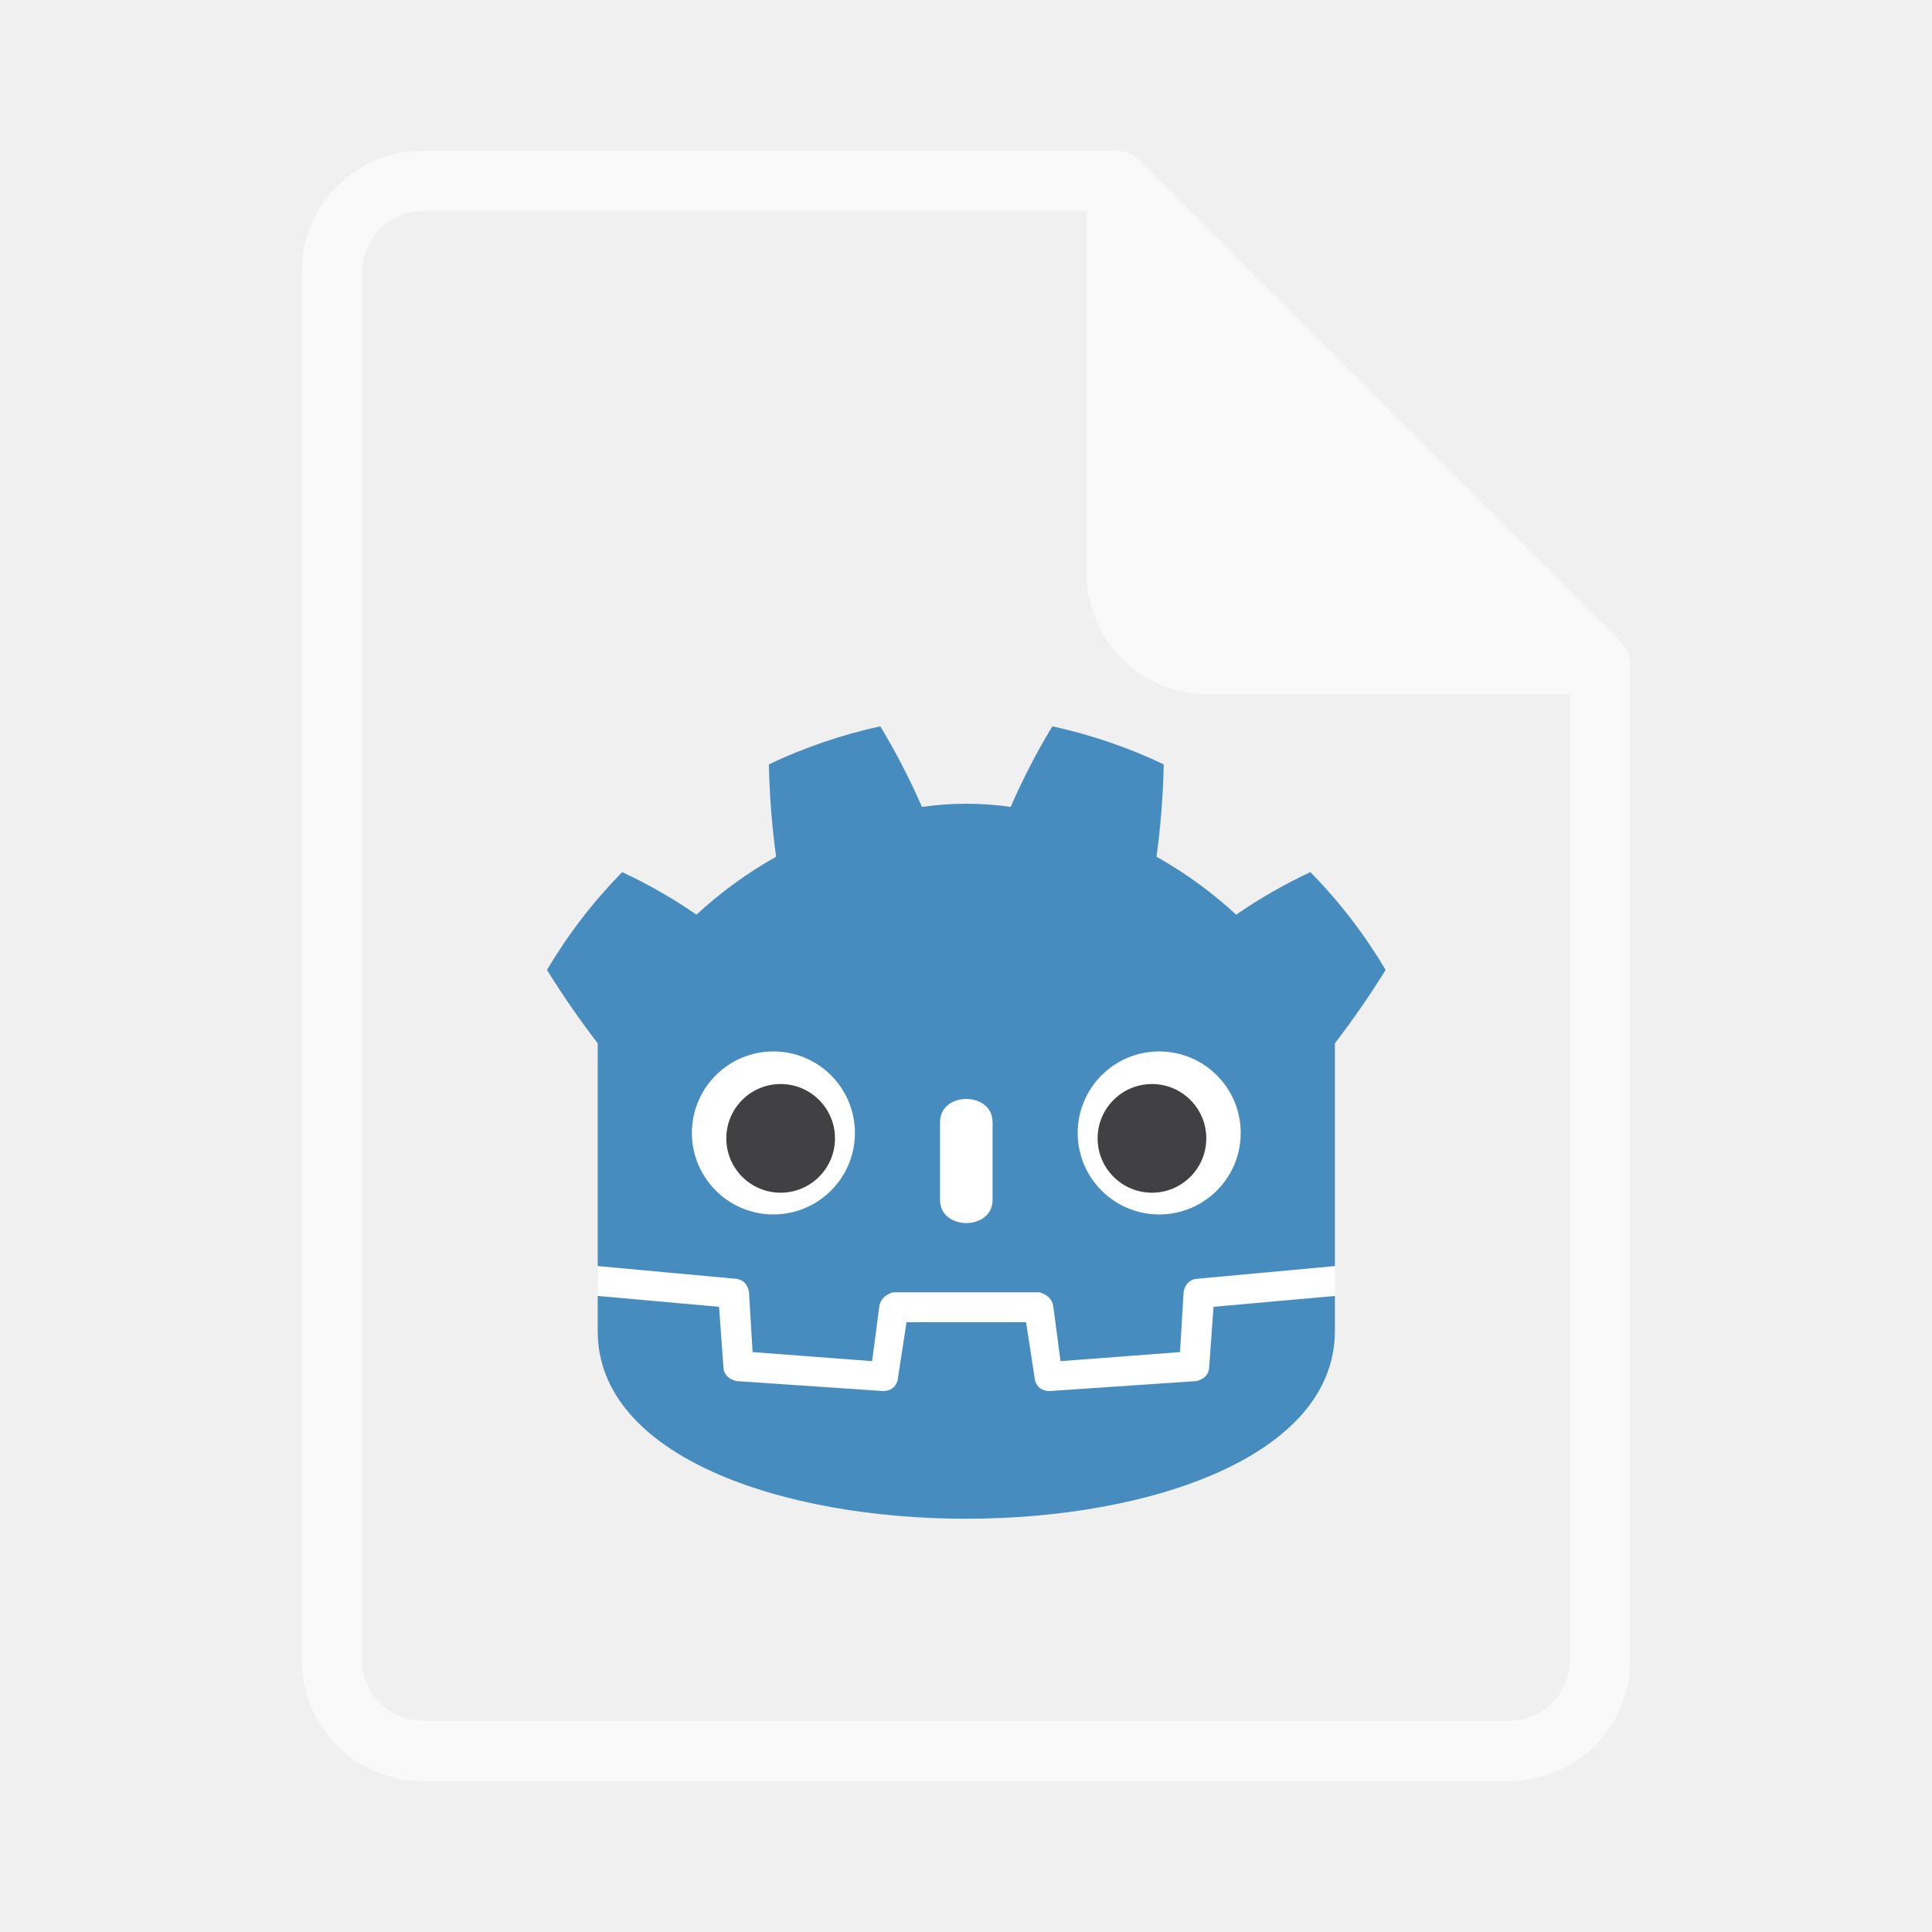
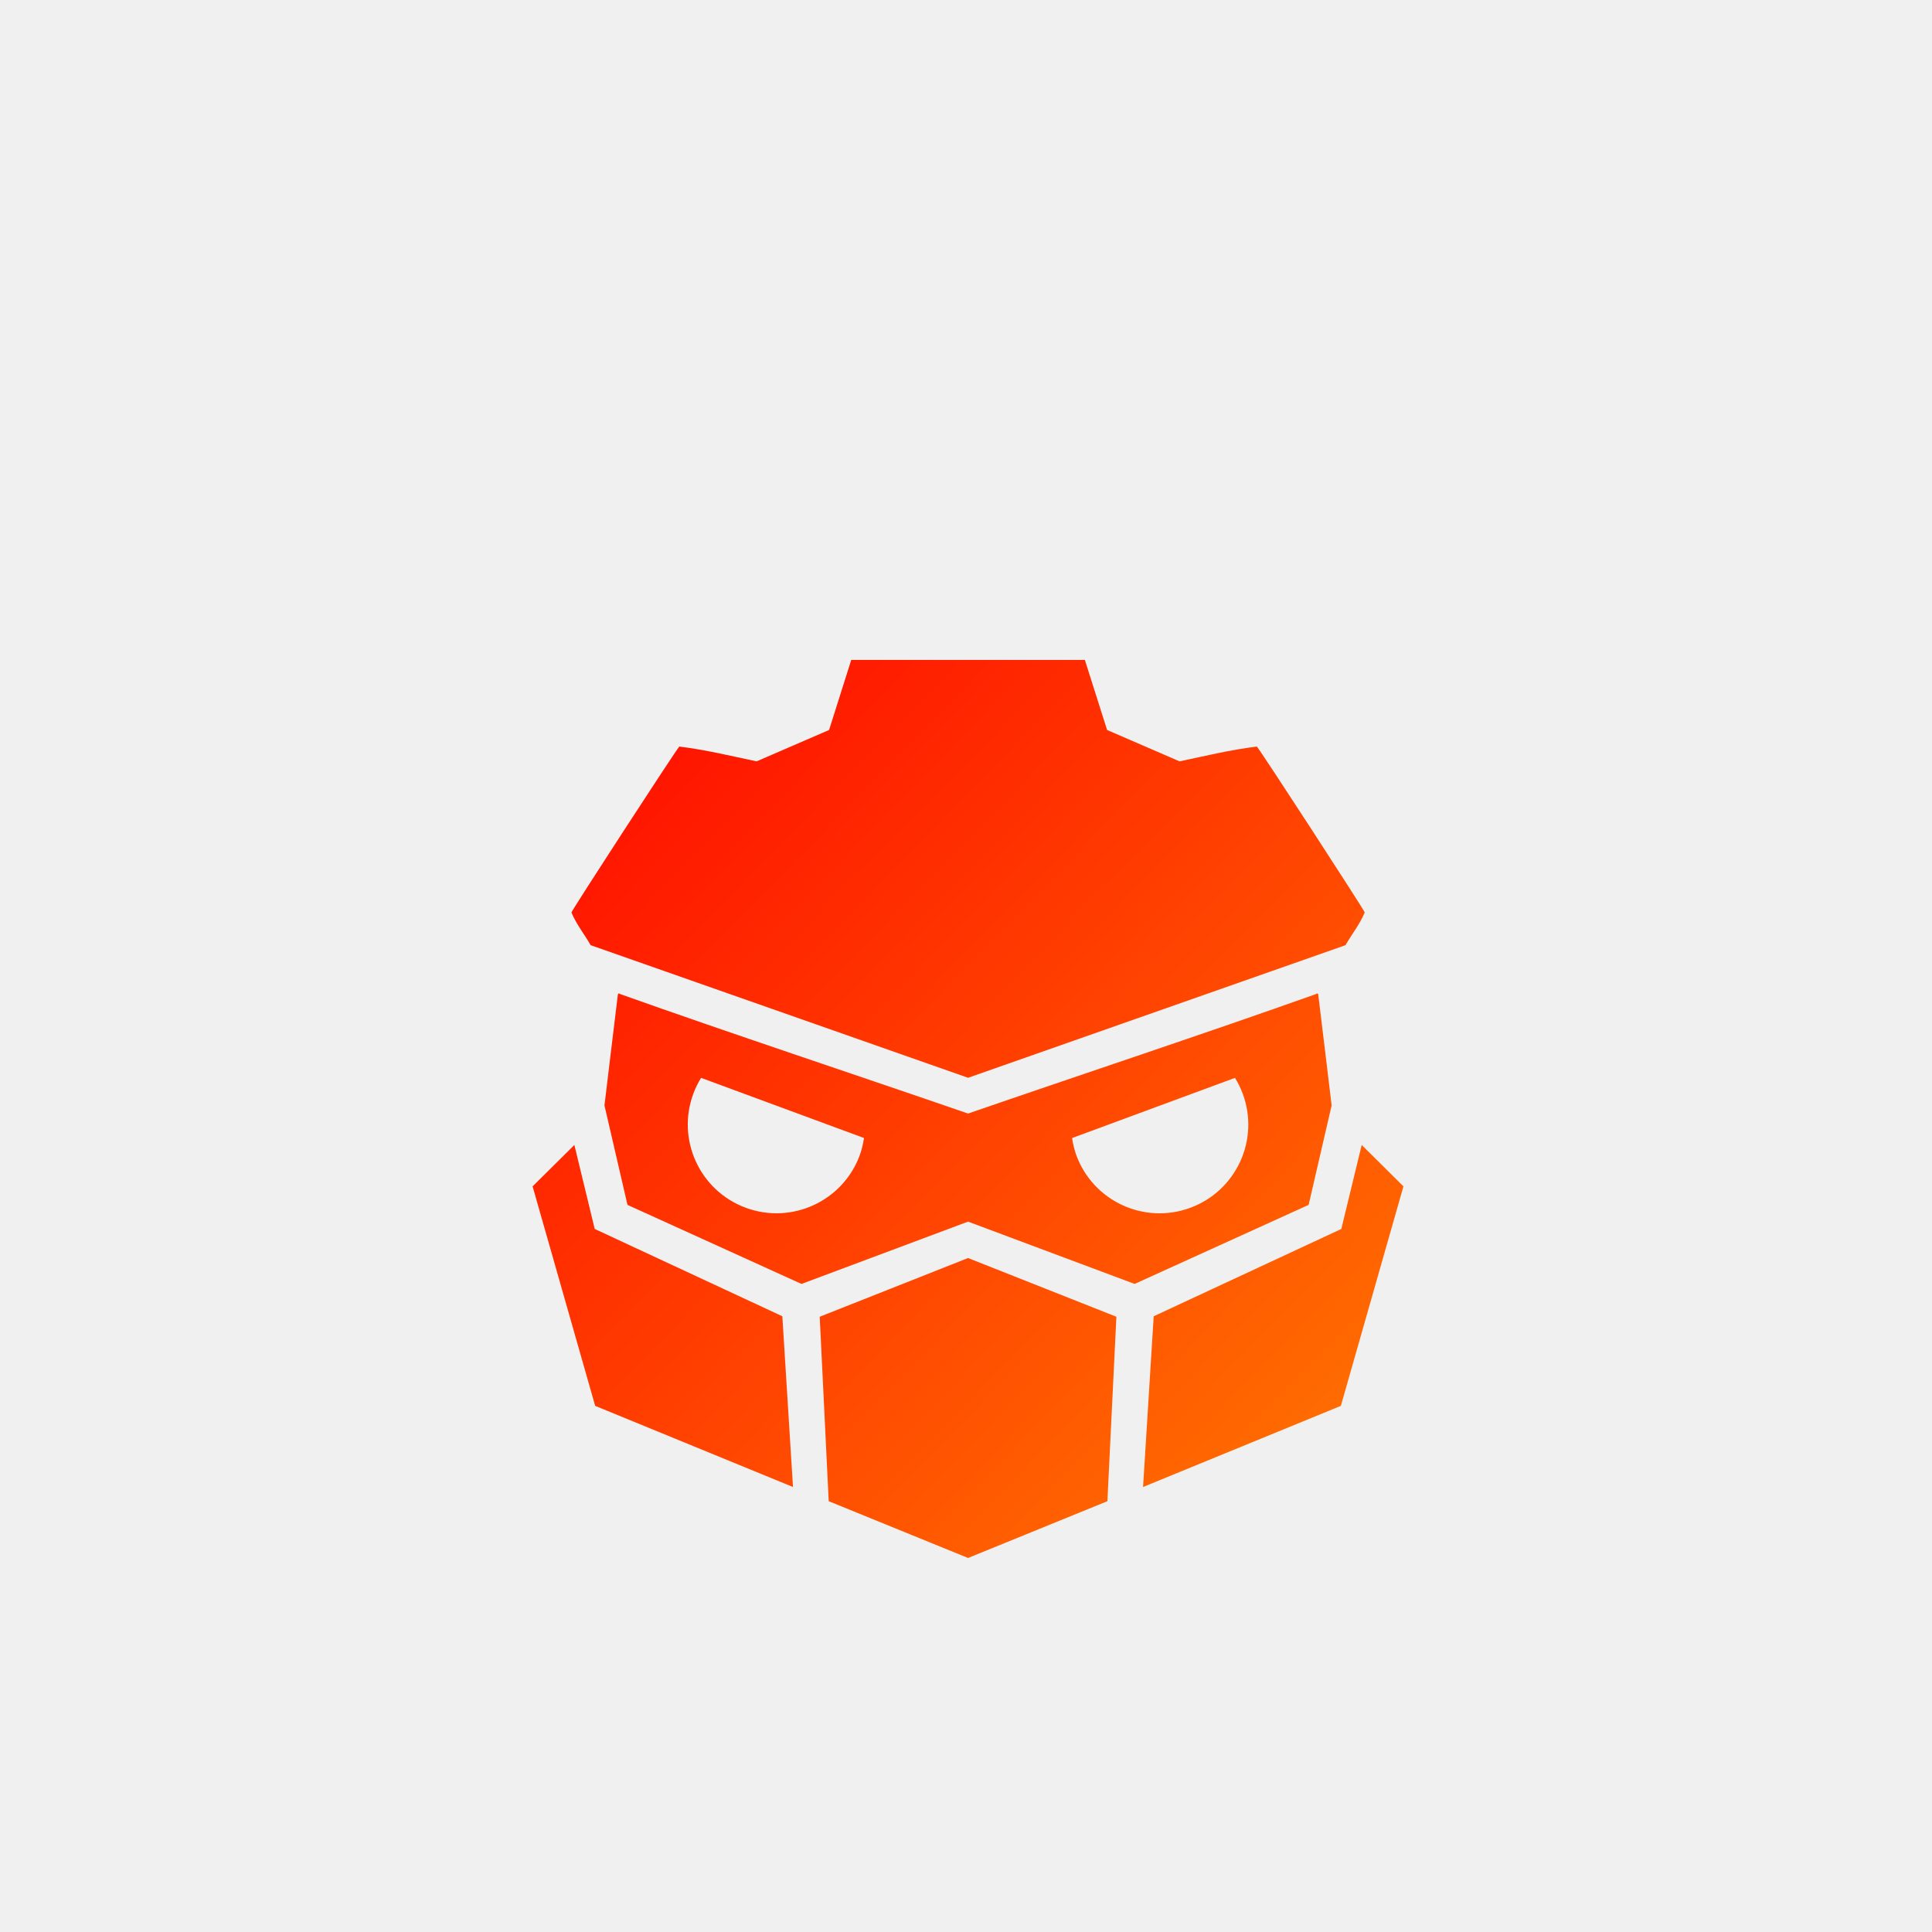
- <svg xmlns="http://www.w3.org/2000/svg" width="64" height="64">
-   <g fill="#fff" transform="matrix(.03 0 0 .03 16.65 21.75)">
-     <path d="M105 673v33q407 354 814 0v-33z" />
-     <path fill="#478cbf" d="m105 673 152 14q12 1 15 14l4 67 132 10 8-61q2-11 15-15h162q13 4 15 15l8 61 132-10 4-67q3-13 15-14l152-14V427q30-39 56-81-35-59-83-108-43 20-82 47-40-37-88-64 7-51 8-102-59-28-123-42-26 43-46 89-49-7-98 0-20-46-46-89-64 14-123 42 1 51 8 102-48 27-88 64-39-27-82-47-48 49-83 108 26 42 56 81zm0 33v39c0 276 813 276 814 0v-39l-134 12-5 69q-2 10-14 13l-162 11q-12 0-16-11l-10-65H446l-10 65q-4 11-16 11l-162-11q-12-3-14-13l-5-69z" />
-     <path d="M483 600c0 34 58 34 58 0v-86c0-34-58-34-58 0z" />
-     <circle cx="725" cy="526" r="90" />
-     <circle cx="299" cy="526" r="90" />
-   </g>
-   <g fill="#414042" transform="matrix(.03 0 0 .03 16.65 21.75)">
-     <circle cx="307" cy="532" r="60" />
-     <circle cx="717" cy="532" r="60" />
-   </g>
-   <path fill="#fff" fill-opacity=".6" d="M14 5a4 4 0 0 0-4 4v46a4 4 0 0 0 4 4h36a4 4 0 0 0 4-4V22a1 1 0 0 0-.285-.707l-16-16A1 1 0 0 0 37 5zm0 2h22v12a4 4 0 0 0 4 4h12v32a2 2 0 0 1-2 2H14a2 2 0 0 1-2-2V9a2 2 0 0 1 2-2z" />
+ <svg xmlns="http://www.w3.org/2000/svg" xmlns:xlink="http://www.w3.org/1999/xlink" width="64" height="64" version="1.1" id="svg6">
+   <defs id="defs6">
+     <linearGradient xlink:href="#linearGradient51" id="linearGradient1" gradientUnits="userSpaceOnUse" gradientTransform="matrix(0.3243163,0,0,0.3243163,-126.1933,-146.9241)" x1="455.851" y1="527.88" x2="528.307" y2="598.77" />
+     <linearGradient id="linearGradient51">
+       <stop style="stop-color:#ff1300;stop-opacity:1" offset="0" id="stop51" />
+       <stop style="stop-color:#ff6e01;stop-opacity:1" offset="1" id="stop52" />
+     </linearGradient>
+   </defs>
+   <path id="path117" style="font-variation-settings:normal;vector-effect:none;fill:url(#linearGradient1);fill-opacity:1;stroke-width:0.234;stroke-linecap:butt;stroke-linejoin:miter;stroke-miterlimit:4;stroke-dasharray:none;stroke-dashoffset:0;stroke-opacity:1;-inkscape-stroke:none;stop-color:#000000" d="m 28.199,21.86 -0.735,2.322 c -0.801,0.346 -1.601,0.692 -2.401,1.039 -0.849,-0.179 -1.701,-0.386 -2.561,-0.49 -0.136,0.153 -3.573,5.441 -3.572,5.495 0.158,0.388 0.43,0.722 0.636,1.084 l 12.503,4.393 12.503,-4.393 c 0.206,-0.363 0.478,-0.697 0.636,-1.084 6.14e-4,-0.055 -3.437,-5.342 -3.572,-5.495 -0.861,0.104 -1.712,0.311 -2.561,0.49 -0.8,-0.346 -1.601,-0.693 -2.401,-1.039 L 35.937,21.86 Z M 20.517,32.908 c -0.015,-0.005 -0.047,0.018 -0.048,0.026 -0.151,1.228 -0.445,3.685 -0.445,3.685 l 0.762,3.294 5.764,2.619 5.518,-2.064 5.518,2.064 5.764,-2.619 0.762,-3.294 c 0,0 -0.294,-2.457 -0.445,-3.685 -0.001,-0.01 -0.056,-0.048 -0.056,-0.01 -3.773,1.341 -7.709,2.641 -11.542,3.964 -3.833,-1.323 -7.769,-2.622 -11.542,-3.964 0,-0.01 -0.004,-0.014 -0.009,-0.016 z m 2.709,2.798 5.395,1.992 a 2.939,2.939 0 0 1 -0.141,0.572 2.939,2.939 0 0 1 -3.775,1.739 2.939,2.939 0 0 1 -1.739,-3.775 2.939,2.939 0 0 1 0.259,-0.529 z m 17.684,0 a 2.939,2.939 0 0 1 0.259,0.529 2.939,2.939 0 0 1 -1.739,3.775 2.939,2.939 0 0 1 -3.775,-1.739 2.939,2.939 0 0 1 -0.141,-0.572 z m -21.883,2.223 -1.384,1.371 2.073,7.271 6.553,2.688 -0.353,-5.656 -6.215,-2.892 z m 26.081,0 -0.675,2.782 -6.215,2.892 -0.353,5.656 6.553,-2.688 2.073,-7.271 z m -13.04,3.745 -4.914,1.945 0.298,6.11 4.616,1.881 4.616,-1.881 0.298,-6.11 z" />
</svg>
